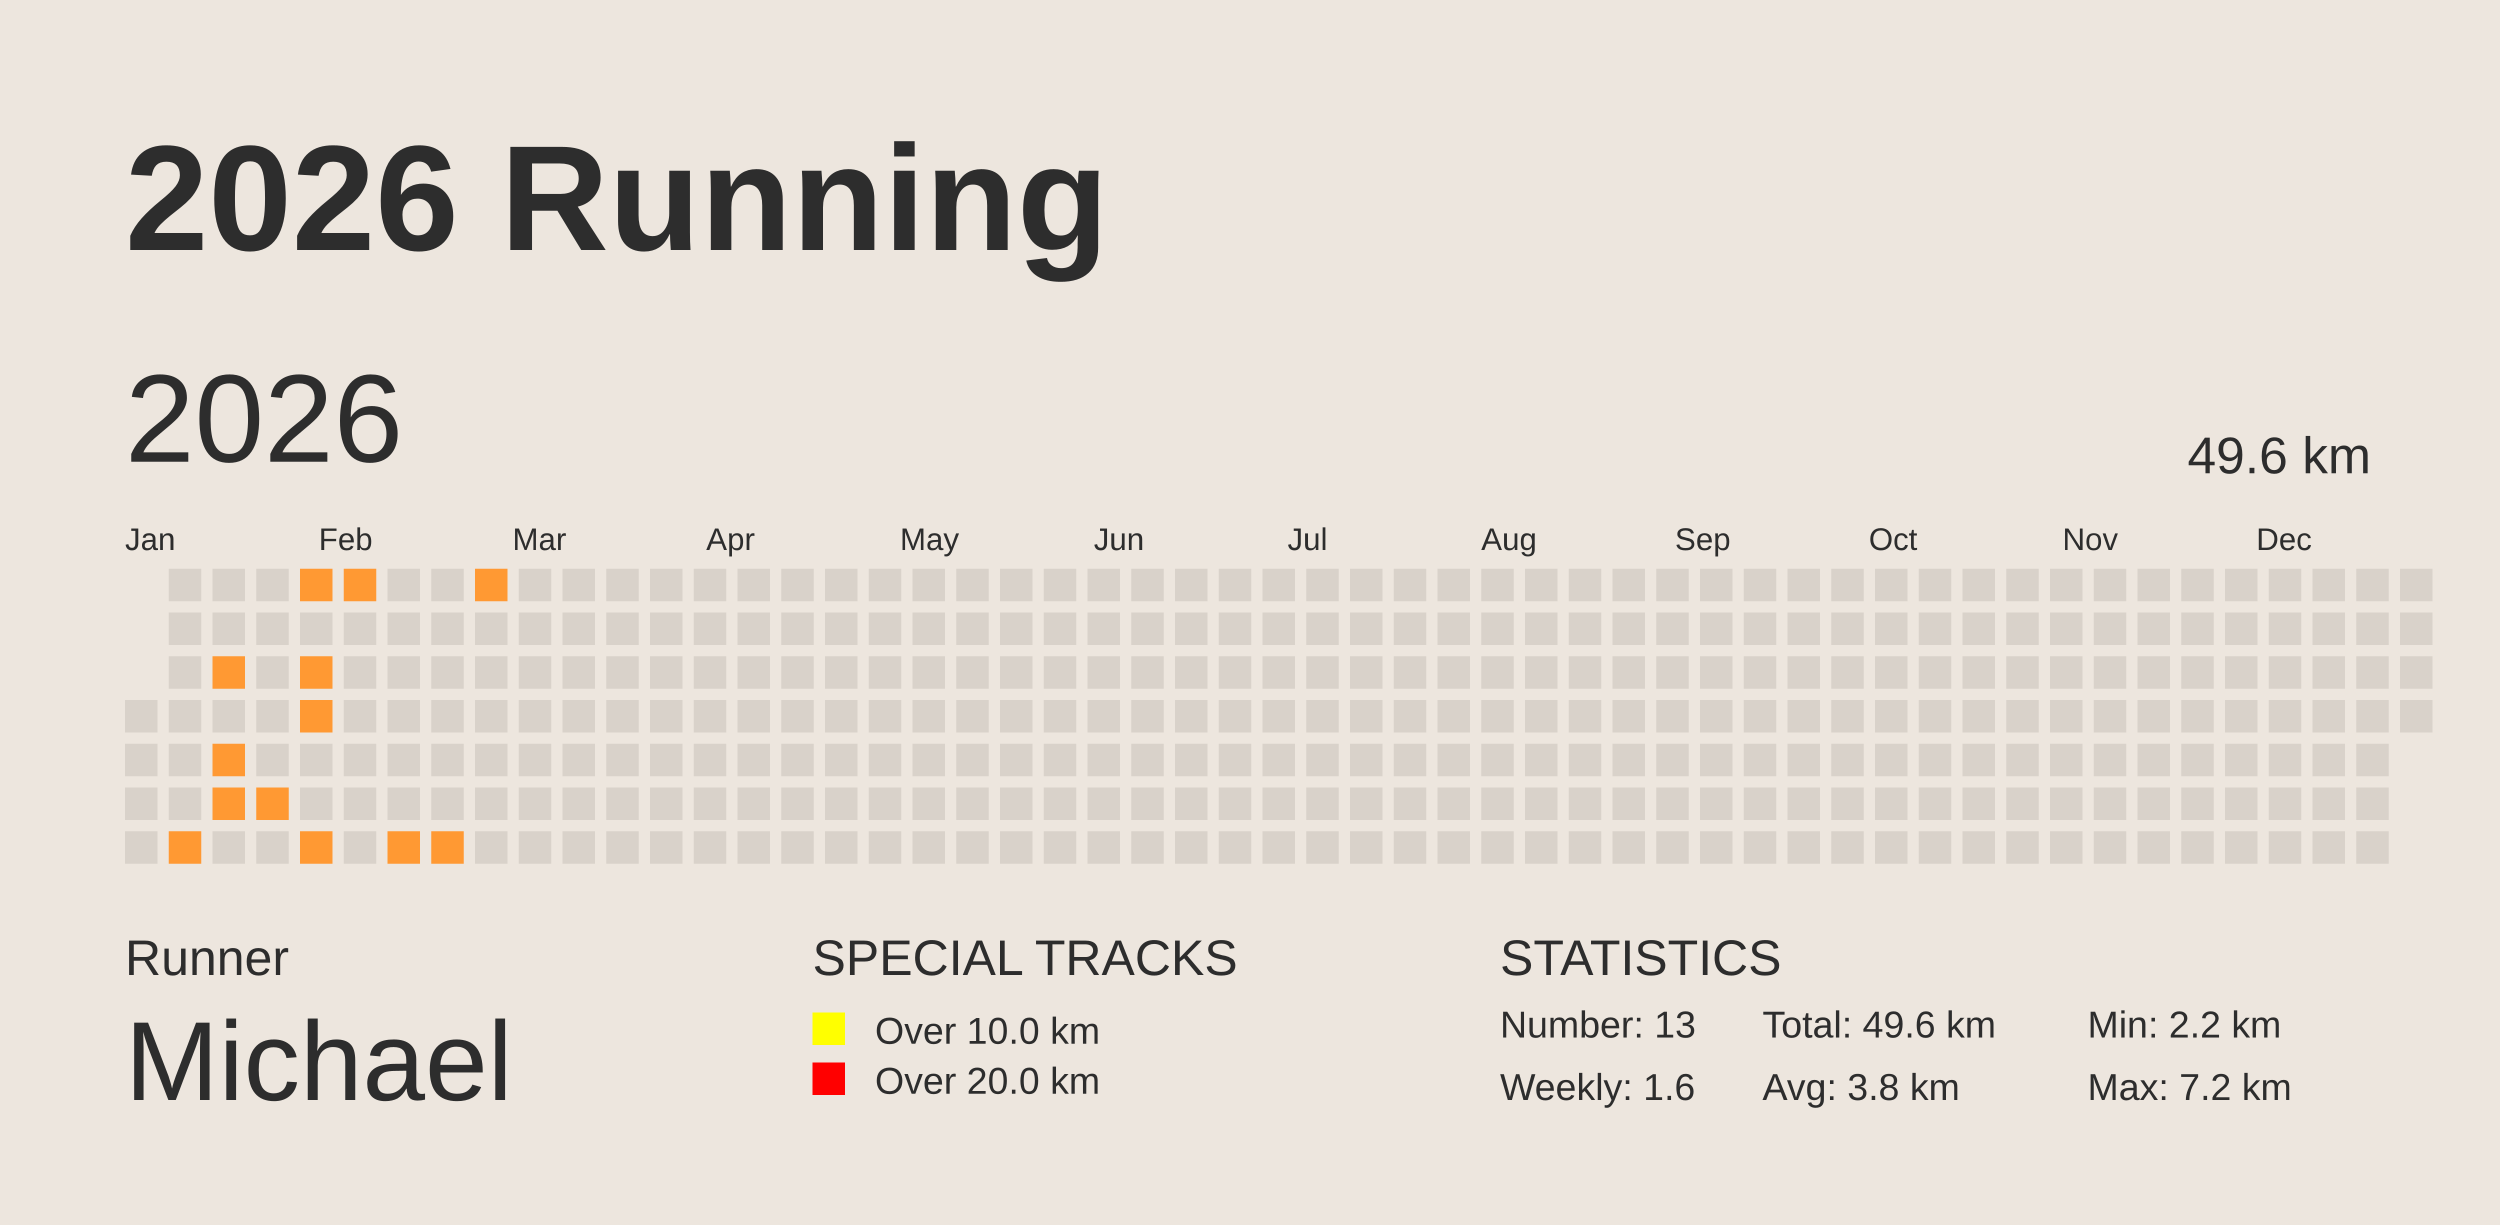
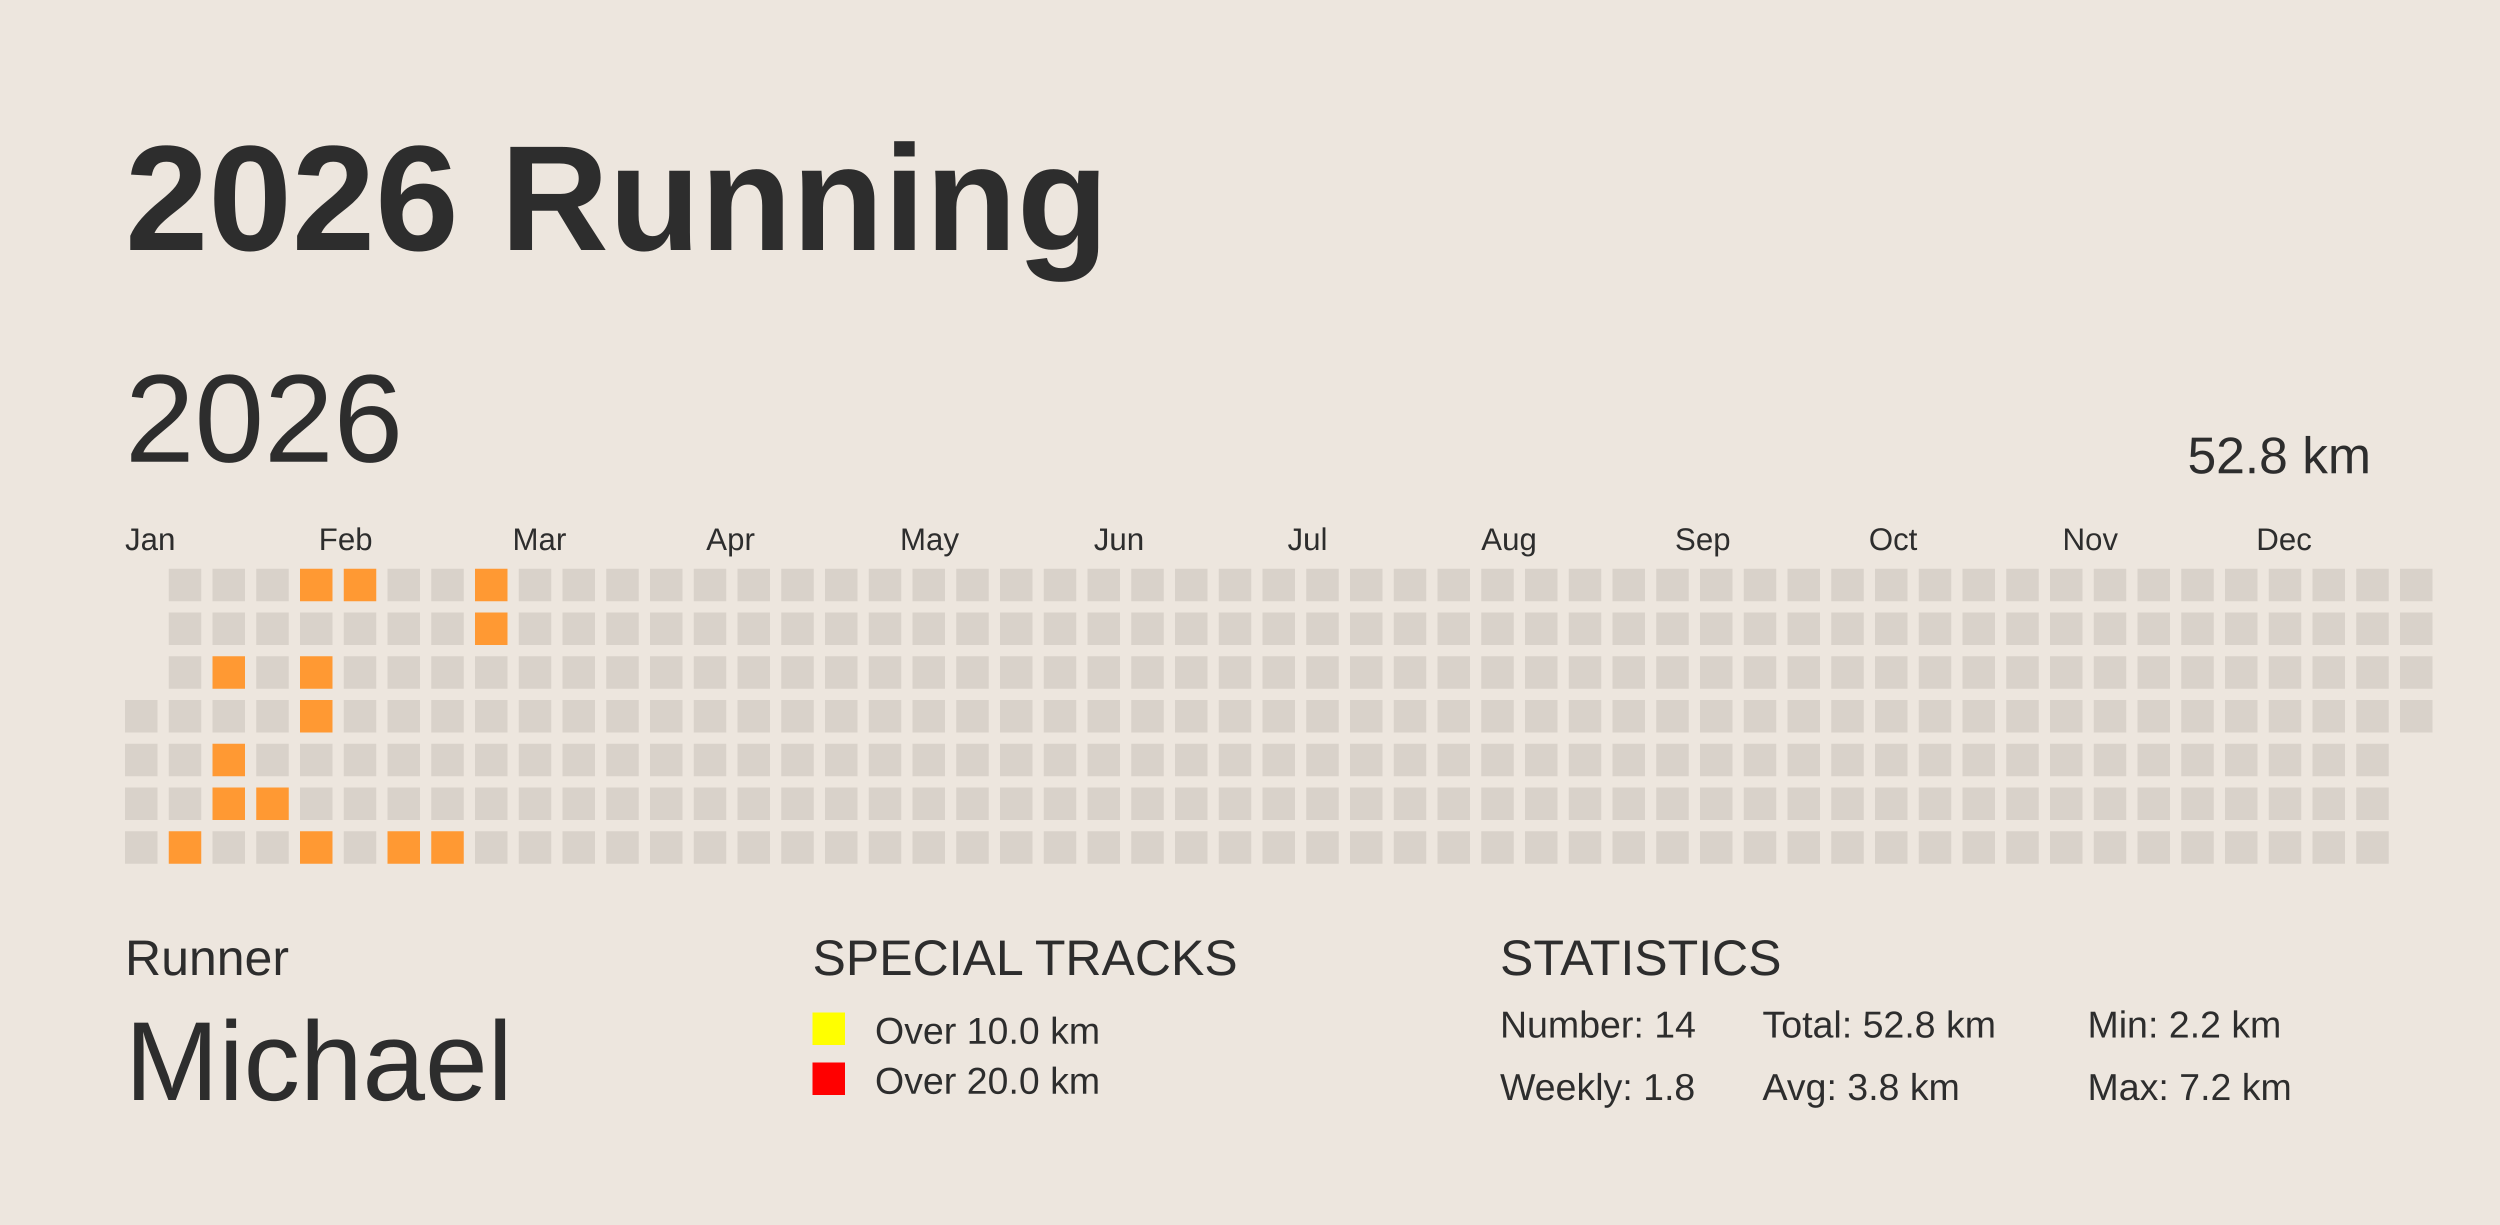
<svg xmlns="http://www.w3.org/2000/svg" baseProfile="full" height="98mm" version="1.1" viewBox="0,0,200,98" width="200mm">
  <defs />
  <rect fill="#EDE6DE" height="98" width="200" x="0" y="0" />
  <text fill="#2D2D2D" style="font-size:12px; font-family:Arial; font-weight:bold;" x="10" y="20">2026 Running</text>
  <text fill="#2D2D2D" style="font-size:4px; font-family:Arial" x="10" y="78">Runner</text>
  <text fill="#2D2D2D" style="font-size:9px; font-family:Arial" x="10" y="88">Michael</text>
  <text fill="#2D2D2D" style="font-size:4px; font-family:Arial" x="65" y="78">SPECIAL TRACKS</text>
  <rect fill="yellow" height="2.6" width="2.6" x="65" y="81" />
  <text fill="#2D2D2D" style="font-size:3px; font-family:Arial" x="70" y="83.5">Over 10.0 km</text>
  <rect fill="red" height="2.6" width="2.6" x="65" y="85" />
  <text fill="#2D2D2D" style="font-size:3px; font-family:Arial" x="70" y="87.5">Over 20.0 km</text>
  <text fill="#2D2D2D" style="font-size:4px; font-family:Arial" x="120" y="78">STATISTICS</text>
-   <text fill="#2D2D2D" style="font-size:3px; font-family:Arial" x="120" y="83">Number: 13</text>
-   <text fill="#2D2D2D" style="font-size:3px; font-family:Arial" x="120" y="88">Weekly: 1.6</text>
-   <text fill="#2D2D2D" style="font-size:3px; font-family:Arial" x="141" y="83">Total: 49.6 km</text>
+   <text fill="#2D2D2D" style="font-size:3px; font-family:Arial" x="120" y="83">Number: 14</text>
+   <text fill="#2D2D2D" style="font-size:3px; font-family:Arial" x="120" y="88">Weekly: 1.8</text>
+   <text fill="#2D2D2D" style="font-size:3px; font-family:Arial" x="141" y="83">Total: 52.8 km</text>
  <text fill="#2D2D2D" style="font-size:3px; font-family:Arial" x="141" y="88">Avg: 3.8 km</text>
  <text fill="#2D2D2D" style="font-size:3px; font-family:Arial" x="167" y="83">Min: 2.2 km</text>
  <text fill="#2D2D2D" style="font-size:3px; font-family:Arial" x="167" y="88">Max: 7.2 km</text>
  <text dominant-baseline="hanging" fill="#2D2D2D" style="font-size:10.0px; font-family:Arial;" x="10" y="30">2026</text>
-   <text dominant-baseline="hanging" fill="#2D2D2D" style="font-size:4.125px; font-family:Arial;" x="175" y="35">49.6 km</text>
+   <text dominant-baseline="hanging" fill="#2D2D2D" style="font-size:4.125px; font-family:Arial;" x="175" y="35">52.8 km</text>
  <text fill="#2D2D2D" style="font-size:2.5px; font-family:Arial" x="10.0" y="44">Jan</text>
  <text fill="#2D2D2D" style="font-size:2.5px; font-family:Arial" x="25.5" y="44">Feb</text>
  <text fill="#2D2D2D" style="font-size:2.5px; font-family:Arial" x="41.0" y="44">Mar</text>
  <text fill="#2D2D2D" style="font-size:2.5px; font-family:Arial" x="56.5" y="44">Apr</text>
  <text fill="#2D2D2D" style="font-size:2.5px; font-family:Arial" x="72.0" y="44">May</text>
  <text fill="#2D2D2D" style="font-size:2.5px; font-family:Arial" x="87.5" y="44">Jun</text>
  <text fill="#2D2D2D" style="font-size:2.5px; font-family:Arial" x="103.0" y="44">Jul</text>
  <text fill="#2D2D2D" style="font-size:2.5px; font-family:Arial" x="118.5" y="44">Aug</text>
  <text fill="#2D2D2D" style="font-size:2.5px; font-family:Arial" x="134.0" y="44">Sep</text>
  <text fill="#2D2D2D" style="font-size:2.5px; font-family:Arial" x="149.5" y="44">Oct</text>
  <text fill="#2D2D2D" style="font-size:2.5px; font-family:Arial" x="165.0" y="44">Nov</text>
  <text fill="#2D2D2D" style="font-size:2.5px; font-family:Arial" x="180.5" y="44">Dec</text>
  <rect fill="#D9D2CA" height="2.6" width="2.6" x="10.0" y="56.0" />
  <rect fill="#D9D2CA" height="2.6" width="2.6" x="10.0" y="59.5" />
  <rect fill="#D9D2CA" height="2.6" width="2.6" x="10.0" y="63.0" />
  <rect fill="#D9D2CA" height="2.6" width="2.6" x="10.0" y="66.5" />
  <rect fill="#D9D2CA" height="2.6" width="2.6" x="13.5" y="45.5" />
  <rect fill="#D9D2CA" height="2.6" width="2.6" x="13.5" y="49.0" />
  <rect fill="#D9D2CA" height="2.6" width="2.6" x="13.5" y="52.5" />
  <rect fill="#D9D2CA" height="2.6" width="2.6" x="13.5" y="56.0" />
  <rect fill="#D9D2CA" height="2.6" width="2.6" x="13.5" y="59.5" />
  <rect fill="#D9D2CA" height="2.6" width="2.6" x="13.5" y="63.0" />
  <rect fill="#FF9933" height="2.6" width="2.6" x="13.5" y="66.5" />
  <rect fill="#D9D2CA" height="2.6" width="2.6" x="17.0" y="45.5" />
  <rect fill="#D9D2CA" height="2.6" width="2.6" x="17.0" y="49.0" />
  <rect fill="#FF9933" height="2.6" width="2.6" x="17.0" y="52.5" />
  <rect fill="#D9D2CA" height="2.6" width="2.6" x="17.0" y="56.0" />
  <rect fill="#FF9933" height="2.6" width="2.6" x="17.0" y="59.5" />
  <rect fill="#FF9933" height="2.6" width="2.6" x="17.0" y="63.0" />
  <rect fill="#D9D2CA" height="2.6" width="2.6" x="17.0" y="66.5" />
  <rect fill="#D9D2CA" height="2.6" width="2.6" x="20.5" y="45.5" />
  <rect fill="#D9D2CA" height="2.6" width="2.6" x="20.5" y="49.0" />
  <rect fill="#D9D2CA" height="2.6" width="2.6" x="20.5" y="52.5" />
  <rect fill="#D9D2CA" height="2.6" width="2.6" x="20.5" y="56.0" />
  <rect fill="#D9D2CA" height="2.6" width="2.6" x="20.5" y="59.5" />
  <rect fill="#FF9933" height="2.6" width="2.6" x="20.5" y="63.0" />
  <rect fill="#D9D2CA" height="2.6" width="2.6" x="20.5" y="66.5" />
  <rect fill="#FF9933" height="2.6" width="2.6" x="24.0" y="45.5" />
  <rect fill="#D9D2CA" height="2.6" width="2.6" x="24.0" y="49.0" />
  <rect fill="#FF9933" height="2.6" width="2.6" x="24.0" y="52.5" />
  <rect fill="#FF9933" height="2.6" width="2.6" x="24.0" y="56.0" />
  <rect fill="#D9D2CA" height="2.6" width="2.6" x="24.0" y="59.5" />
  <rect fill="#D9D2CA" height="2.6" width="2.6" x="24.0" y="63.0" />
  <rect fill="#FF9933" height="2.6" width="2.6" x="24.0" y="66.5" />
  <rect fill="#FF9933" height="2.6" width="2.6" x="27.5" y="45.5" />
  <rect fill="#D9D2CA" height="2.6" width="2.6" x="27.5" y="49.0" />
  <rect fill="#D9D2CA" height="2.6" width="2.6" x="27.5" y="52.5" />
  <rect fill="#D9D2CA" height="2.6" width="2.6" x="27.5" y="56.0" />
  <rect fill="#D9D2CA" height="2.6" width="2.6" x="27.5" y="59.5" />
  <rect fill="#D9D2CA" height="2.6" width="2.6" x="27.5" y="63.0" />
  <rect fill="#D9D2CA" height="2.6" width="2.6" x="27.5" y="66.5" />
  <rect fill="#D9D2CA" height="2.6" width="2.6" x="31.0" y="45.5" />
  <rect fill="#D9D2CA" height="2.6" width="2.6" x="31.0" y="49.0" />
  <rect fill="#D9D2CA" height="2.6" width="2.6" x="31.0" y="52.5" />
  <rect fill="#D9D2CA" height="2.6" width="2.6" x="31.0" y="56.0" />
  <rect fill="#D9D2CA" height="2.6" width="2.6" x="31.0" y="59.5" />
  <rect fill="#D9D2CA" height="2.6" width="2.6" x="31.0" y="63.0" />
  <rect fill="#FF9933" height="2.6" width="2.6" x="31.0" y="66.5" />
  <rect fill="#D9D2CA" height="2.6" width="2.6" x="34.5" y="45.5" />
  <rect fill="#D9D2CA" height="2.6" width="2.6" x="34.5" y="49.0" />
  <rect fill="#D9D2CA" height="2.6" width="2.6" x="34.5" y="52.5" />
  <rect fill="#D9D2CA" height="2.6" width="2.6" x="34.5" y="56.0" />
  <rect fill="#D9D2CA" height="2.6" width="2.6" x="34.5" y="59.5" />
  <rect fill="#D9D2CA" height="2.6" width="2.6" x="34.5" y="63.0" />
  <rect fill="#FF9933" height="2.6" width="2.6" x="34.5" y="66.5" />
  <rect fill="#FF9933" height="2.6" width="2.6" x="38.0" y="45.5" />
-   <rect fill="#D9D2CA" height="2.6" width="2.6" x="38.0" y="49.0" />
+   <rect fill="#FF9933" height="2.6" width="2.6" x="38.0" y="49.0" />
  <rect fill="#D9D2CA" height="2.6" width="2.6" x="38.0" y="52.5" />
  <rect fill="#D9D2CA" height="2.6" width="2.6" x="38.0" y="56.0" />
  <rect fill="#D9D2CA" height="2.6" width="2.6" x="38.0" y="59.5" />
  <rect fill="#D9D2CA" height="2.6" width="2.6" x="38.0" y="63.0" />
  <rect fill="#D9D2CA" height="2.6" width="2.6" x="38.0" y="66.5" />
  <rect fill="#D9D2CA" height="2.6" width="2.6" x="41.5" y="45.5" />
  <rect fill="#D9D2CA" height="2.6" width="2.6" x="41.5" y="49.0" />
  <rect fill="#D9D2CA" height="2.6" width="2.6" x="41.5" y="52.5" />
  <rect fill="#D9D2CA" height="2.6" width="2.6" x="41.5" y="56.0" />
  <rect fill="#D9D2CA" height="2.6" width="2.6" x="41.5" y="59.5" />
  <rect fill="#D9D2CA" height="2.6" width="2.6" x="41.5" y="63.0" />
  <rect fill="#D9D2CA" height="2.6" width="2.6" x="41.5" y="66.5" />
  <rect fill="#D9D2CA" height="2.6" width="2.6" x="45.0" y="45.5" />
  <rect fill="#D9D2CA" height="2.6" width="2.6" x="45.0" y="49.0" />
  <rect fill="#D9D2CA" height="2.6" width="2.6" x="45.0" y="52.5" />
  <rect fill="#D9D2CA" height="2.6" width="2.6" x="45.0" y="56.0" />
  <rect fill="#D9D2CA" height="2.6" width="2.6" x="45.0" y="59.5" />
  <rect fill="#D9D2CA" height="2.6" width="2.6" x="45.0" y="63.0" />
  <rect fill="#D9D2CA" height="2.6" width="2.6" x="45.0" y="66.5" />
  <rect fill="#D9D2CA" height="2.6" width="2.6" x="48.5" y="45.5" />
  <rect fill="#D9D2CA" height="2.6" width="2.6" x="48.5" y="49.0" />
  <rect fill="#D9D2CA" height="2.6" width="2.6" x="48.5" y="52.5" />
  <rect fill="#D9D2CA" height="2.6" width="2.6" x="48.5" y="56.0" />
  <rect fill="#D9D2CA" height="2.6" width="2.6" x="48.5" y="59.5" />
  <rect fill="#D9D2CA" height="2.6" width="2.6" x="48.5" y="63.0" />
  <rect fill="#D9D2CA" height="2.6" width="2.6" x="48.5" y="66.5" />
  <rect fill="#D9D2CA" height="2.6" width="2.6" x="52.0" y="45.5" />
  <rect fill="#D9D2CA" height="2.6" width="2.6" x="52.0" y="49.0" />
  <rect fill="#D9D2CA" height="2.6" width="2.6" x="52.0" y="52.5" />
  <rect fill="#D9D2CA" height="2.6" width="2.6" x="52.0" y="56.0" />
  <rect fill="#D9D2CA" height="2.6" width="2.6" x="52.0" y="59.5" />
  <rect fill="#D9D2CA" height="2.6" width="2.6" x="52.0" y="63.0" />
  <rect fill="#D9D2CA" height="2.6" width="2.6" x="52.0" y="66.5" />
  <rect fill="#D9D2CA" height="2.6" width="2.6" x="55.5" y="45.5" />
  <rect fill="#D9D2CA" height="2.6" width="2.6" x="55.5" y="49.0" />
  <rect fill="#D9D2CA" height="2.6" width="2.6" x="55.5" y="52.5" />
  <rect fill="#D9D2CA" height="2.6" width="2.6" x="55.5" y="56.0" />
  <rect fill="#D9D2CA" height="2.6" width="2.6" x="55.5" y="59.5" />
  <rect fill="#D9D2CA" height="2.6" width="2.6" x="55.5" y="63.0" />
  <rect fill="#D9D2CA" height="2.6" width="2.6" x="55.5" y="66.5" />
  <rect fill="#D9D2CA" height="2.6" width="2.6" x="59.0" y="45.5" />
  <rect fill="#D9D2CA" height="2.6" width="2.6" x="59.0" y="49.0" />
  <rect fill="#D9D2CA" height="2.6" width="2.6" x="59.0" y="52.5" />
  <rect fill="#D9D2CA" height="2.6" width="2.6" x="59.0" y="56.0" />
  <rect fill="#D9D2CA" height="2.6" width="2.6" x="59.0" y="59.5" />
  <rect fill="#D9D2CA" height="2.6" width="2.6" x="59.0" y="63.0" />
  <rect fill="#D9D2CA" height="2.6" width="2.6" x="59.0" y="66.5" />
  <rect fill="#D9D2CA" height="2.6" width="2.6" x="62.5" y="45.5" />
  <rect fill="#D9D2CA" height="2.6" width="2.6" x="62.5" y="49.0" />
  <rect fill="#D9D2CA" height="2.6" width="2.6" x="62.5" y="52.5" />
  <rect fill="#D9D2CA" height="2.6" width="2.6" x="62.5" y="56.0" />
  <rect fill="#D9D2CA" height="2.6" width="2.6" x="62.5" y="59.5" />
  <rect fill="#D9D2CA" height="2.6" width="2.6" x="62.5" y="63.0" />
  <rect fill="#D9D2CA" height="2.6" width="2.6" x="62.5" y="66.5" />
  <rect fill="#D9D2CA" height="2.6" width="2.6" x="66.0" y="45.5" />
  <rect fill="#D9D2CA" height="2.6" width="2.6" x="66.0" y="49.0" />
  <rect fill="#D9D2CA" height="2.6" width="2.6" x="66.0" y="52.5" />
  <rect fill="#D9D2CA" height="2.6" width="2.6" x="66.0" y="56.0" />
  <rect fill="#D9D2CA" height="2.6" width="2.6" x="66.0" y="59.5" />
  <rect fill="#D9D2CA" height="2.6" width="2.6" x="66.0" y="63.0" />
  <rect fill="#D9D2CA" height="2.6" width="2.6" x="66.0" y="66.5" />
  <rect fill="#D9D2CA" height="2.6" width="2.6" x="69.5" y="45.5" />
  <rect fill="#D9D2CA" height="2.6" width="2.6" x="69.5" y="49.0" />
  <rect fill="#D9D2CA" height="2.6" width="2.6" x="69.5" y="52.5" />
  <rect fill="#D9D2CA" height="2.6" width="2.6" x="69.5" y="56.0" />
  <rect fill="#D9D2CA" height="2.6" width="2.6" x="69.5" y="59.5" />
  <rect fill="#D9D2CA" height="2.6" width="2.6" x="69.5" y="63.0" />
  <rect fill="#D9D2CA" height="2.6" width="2.6" x="69.5" y="66.5" />
  <rect fill="#D9D2CA" height="2.6" width="2.6" x="73.0" y="45.5" />
  <rect fill="#D9D2CA" height="2.6" width="2.6" x="73.0" y="49.0" />
  <rect fill="#D9D2CA" height="2.6" width="2.6" x="73.0" y="52.5" />
  <rect fill="#D9D2CA" height="2.6" width="2.6" x="73.0" y="56.0" />
  <rect fill="#D9D2CA" height="2.6" width="2.6" x="73.0" y="59.5" />
  <rect fill="#D9D2CA" height="2.6" width="2.6" x="73.0" y="63.0" />
  <rect fill="#D9D2CA" height="2.6" width="2.6" x="73.0" y="66.5" />
  <rect fill="#D9D2CA" height="2.6" width="2.6" x="76.5" y="45.5" />
  <rect fill="#D9D2CA" height="2.6" width="2.6" x="76.5" y="49.0" />
  <rect fill="#D9D2CA" height="2.6" width="2.6" x="76.5" y="52.5" />
  <rect fill="#D9D2CA" height="2.6" width="2.6" x="76.5" y="56.0" />
  <rect fill="#D9D2CA" height="2.6" width="2.6" x="76.5" y="59.5" />
  <rect fill="#D9D2CA" height="2.6" width="2.6" x="76.5" y="63.0" />
  <rect fill="#D9D2CA" height="2.6" width="2.6" x="76.5" y="66.5" />
  <rect fill="#D9D2CA" height="2.6" width="2.6" x="80.0" y="45.5" />
  <rect fill="#D9D2CA" height="2.6" width="2.6" x="80.0" y="49.0" />
  <rect fill="#D9D2CA" height="2.6" width="2.6" x="80.0" y="52.5" />
  <rect fill="#D9D2CA" height="2.6" width="2.6" x="80.0" y="56.0" />
  <rect fill="#D9D2CA" height="2.6" width="2.6" x="80.0" y="59.5" />
  <rect fill="#D9D2CA" height="2.6" width="2.6" x="80.0" y="63.0" />
  <rect fill="#D9D2CA" height="2.6" width="2.6" x="80.0" y="66.5" />
  <rect fill="#D9D2CA" height="2.6" width="2.6" x="83.5" y="45.5" />
  <rect fill="#D9D2CA" height="2.6" width="2.6" x="83.5" y="49.0" />
  <rect fill="#D9D2CA" height="2.6" width="2.6" x="83.5" y="52.5" />
  <rect fill="#D9D2CA" height="2.6" width="2.6" x="83.5" y="56.0" />
  <rect fill="#D9D2CA" height="2.6" width="2.6" x="83.5" y="59.5" />
  <rect fill="#D9D2CA" height="2.6" width="2.6" x="83.5" y="63.0" />
  <rect fill="#D9D2CA" height="2.6" width="2.6" x="83.5" y="66.5" />
  <rect fill="#D9D2CA" height="2.6" width="2.6" x="87.0" y="45.5" />
  <rect fill="#D9D2CA" height="2.6" width="2.6" x="87.0" y="49.0" />
  <rect fill="#D9D2CA" height="2.6" width="2.6" x="87.0" y="52.5" />
  <rect fill="#D9D2CA" height="2.6" width="2.6" x="87.0" y="56.0" />
  <rect fill="#D9D2CA" height="2.6" width="2.6" x="87.0" y="59.5" />
  <rect fill="#D9D2CA" height="2.6" width="2.6" x="87.0" y="63.0" />
  <rect fill="#D9D2CA" height="2.6" width="2.6" x="87.0" y="66.5" />
  <rect fill="#D9D2CA" height="2.6" width="2.6" x="90.5" y="45.5" />
  <rect fill="#D9D2CA" height="2.6" width="2.6" x="90.5" y="49.0" />
  <rect fill="#D9D2CA" height="2.6" width="2.6" x="90.5" y="52.5" />
  <rect fill="#D9D2CA" height="2.6" width="2.6" x="90.5" y="56.0" />
  <rect fill="#D9D2CA" height="2.6" width="2.6" x="90.5" y="59.5" />
  <rect fill="#D9D2CA" height="2.6" width="2.6" x="90.5" y="63.0" />
  <rect fill="#D9D2CA" height="2.6" width="2.6" x="90.5" y="66.5" />
  <rect fill="#D9D2CA" height="2.6" width="2.6" x="94.0" y="45.5" />
  <rect fill="#D9D2CA" height="2.6" width="2.6" x="94.0" y="49.0" />
  <rect fill="#D9D2CA" height="2.6" width="2.6" x="94.0" y="52.5" />
  <rect fill="#D9D2CA" height="2.6" width="2.6" x="94.0" y="56.0" />
  <rect fill="#D9D2CA" height="2.6" width="2.6" x="94.0" y="59.5" />
  <rect fill="#D9D2CA" height="2.6" width="2.6" x="94.0" y="63.0" />
  <rect fill="#D9D2CA" height="2.6" width="2.6" x="94.0" y="66.5" />
  <rect fill="#D9D2CA" height="2.6" width="2.6" x="97.5" y="45.5" />
  <rect fill="#D9D2CA" height="2.6" width="2.6" x="97.5" y="49.0" />
  <rect fill="#D9D2CA" height="2.6" width="2.6" x="97.5" y="52.5" />
  <rect fill="#D9D2CA" height="2.6" width="2.6" x="97.5" y="56.0" />
  <rect fill="#D9D2CA" height="2.6" width="2.6" x="97.5" y="59.5" />
  <rect fill="#D9D2CA" height="2.6" width="2.6" x="97.5" y="63.0" />
  <rect fill="#D9D2CA" height="2.6" width="2.6" x="97.5" y="66.5" />
  <rect fill="#D9D2CA" height="2.6" width="2.6" x="101.0" y="45.5" />
  <rect fill="#D9D2CA" height="2.6" width="2.6" x="101.0" y="49.0" />
  <rect fill="#D9D2CA" height="2.6" width="2.6" x="101.0" y="52.5" />
  <rect fill="#D9D2CA" height="2.6" width="2.6" x="101.0" y="56.0" />
  <rect fill="#D9D2CA" height="2.6" width="2.6" x="101.0" y="59.5" />
  <rect fill="#D9D2CA" height="2.6" width="2.6" x="101.0" y="63.0" />
  <rect fill="#D9D2CA" height="2.6" width="2.6" x="101.0" y="66.5" />
  <rect fill="#D9D2CA" height="2.6" width="2.6" x="104.5" y="45.5" />
  <rect fill="#D9D2CA" height="2.6" width="2.6" x="104.5" y="49.0" />
  <rect fill="#D9D2CA" height="2.6" width="2.6" x="104.5" y="52.5" />
  <rect fill="#D9D2CA" height="2.6" width="2.6" x="104.5" y="56.0" />
  <rect fill="#D9D2CA" height="2.6" width="2.6" x="104.5" y="59.5" />
  <rect fill="#D9D2CA" height="2.6" width="2.6" x="104.5" y="63.0" />
  <rect fill="#D9D2CA" height="2.6" width="2.6" x="104.5" y="66.5" />
  <rect fill="#D9D2CA" height="2.6" width="2.6" x="108.0" y="45.5" />
  <rect fill="#D9D2CA" height="2.6" width="2.6" x="108.0" y="49.0" />
  <rect fill="#D9D2CA" height="2.6" width="2.6" x="108.0" y="52.5" />
  <rect fill="#D9D2CA" height="2.6" width="2.6" x="108.0" y="56.0" />
  <rect fill="#D9D2CA" height="2.6" width="2.6" x="108.0" y="59.5" />
  <rect fill="#D9D2CA" height="2.6" width="2.6" x="108.0" y="63.0" />
  <rect fill="#D9D2CA" height="2.6" width="2.6" x="108.0" y="66.5" />
  <rect fill="#D9D2CA" height="2.6" width="2.6" x="111.5" y="45.5" />
  <rect fill="#D9D2CA" height="2.6" width="2.6" x="111.5" y="49.0" />
  <rect fill="#D9D2CA" height="2.6" width="2.6" x="111.5" y="52.5" />
  <rect fill="#D9D2CA" height="2.6" width="2.6" x="111.5" y="56.0" />
  <rect fill="#D9D2CA" height="2.6" width="2.6" x="111.5" y="59.5" />
  <rect fill="#D9D2CA" height="2.6" width="2.6" x="111.5" y="63.0" />
  <rect fill="#D9D2CA" height="2.6" width="2.6" x="111.5" y="66.5" />
  <rect fill="#D9D2CA" height="2.6" width="2.6" x="115.0" y="45.5" />
  <rect fill="#D9D2CA" height="2.6" width="2.6" x="115.0" y="49.0" />
  <rect fill="#D9D2CA" height="2.6" width="2.6" x="115.0" y="52.5" />
  <rect fill="#D9D2CA" height="2.6" width="2.6" x="115.0" y="56.0" />
  <rect fill="#D9D2CA" height="2.6" width="2.6" x="115.0" y="59.5" />
  <rect fill="#D9D2CA" height="2.6" width="2.6" x="115.0" y="63.0" />
  <rect fill="#D9D2CA" height="2.6" width="2.6" x="115.0" y="66.5" />
  <rect fill="#D9D2CA" height="2.6" width="2.6" x="118.5" y="45.5" />
  <rect fill="#D9D2CA" height="2.6" width="2.6" x="118.5" y="49.0" />
  <rect fill="#D9D2CA" height="2.6" width="2.6" x="118.5" y="52.5" />
  <rect fill="#D9D2CA" height="2.6" width="2.6" x="118.5" y="56.0" />
  <rect fill="#D9D2CA" height="2.6" width="2.6" x="118.5" y="59.5" />
  <rect fill="#D9D2CA" height="2.6" width="2.6" x="118.5" y="63.0" />
  <rect fill="#D9D2CA" height="2.6" width="2.6" x="118.5" y="66.5" />
  <rect fill="#D9D2CA" height="2.6" width="2.6" x="122.0" y="45.5" />
  <rect fill="#D9D2CA" height="2.6" width="2.6" x="122.0" y="49.0" />
  <rect fill="#D9D2CA" height="2.6" width="2.6" x="122.0" y="52.5" />
  <rect fill="#D9D2CA" height="2.6" width="2.6" x="122.0" y="56.0" />
  <rect fill="#D9D2CA" height="2.6" width="2.6" x="122.0" y="59.5" />
  <rect fill="#D9D2CA" height="2.6" width="2.6" x="122.0" y="63.0" />
  <rect fill="#D9D2CA" height="2.6" width="2.6" x="122.0" y="66.5" />
  <rect fill="#D9D2CA" height="2.6" width="2.6" x="125.5" y="45.5" />
  <rect fill="#D9D2CA" height="2.6" width="2.6" x="125.5" y="49.0" />
  <rect fill="#D9D2CA" height="2.6" width="2.6" x="125.5" y="52.5" />
  <rect fill="#D9D2CA" height="2.6" width="2.6" x="125.5" y="56.0" />
  <rect fill="#D9D2CA" height="2.6" width="2.6" x="125.5" y="59.5" />
  <rect fill="#D9D2CA" height="2.6" width="2.6" x="125.5" y="63.0" />
  <rect fill="#D9D2CA" height="2.6" width="2.6" x="125.5" y="66.5" />
  <rect fill="#D9D2CA" height="2.6" width="2.6" x="129.0" y="45.5" />
  <rect fill="#D9D2CA" height="2.6" width="2.6" x="129.0" y="49.0" />
  <rect fill="#D9D2CA" height="2.6" width="2.6" x="129.0" y="52.5" />
  <rect fill="#D9D2CA" height="2.6" width="2.6" x="129.0" y="56.0" />
  <rect fill="#D9D2CA" height="2.6" width="2.6" x="129.0" y="59.5" />
  <rect fill="#D9D2CA" height="2.6" width="2.6" x="129.0" y="63.0" />
  <rect fill="#D9D2CA" height="2.6" width="2.6" x="129.0" y="66.5" />
  <rect fill="#D9D2CA" height="2.6" width="2.6" x="132.5" y="45.5" />
  <rect fill="#D9D2CA" height="2.6" width="2.6" x="132.5" y="49.0" />
  <rect fill="#D9D2CA" height="2.6" width="2.6" x="132.5" y="52.5" />
  <rect fill="#D9D2CA" height="2.6" width="2.6" x="132.5" y="56.0" />
  <rect fill="#D9D2CA" height="2.6" width="2.6" x="132.5" y="59.5" />
  <rect fill="#D9D2CA" height="2.6" width="2.6" x="132.5" y="63.0" />
  <rect fill="#D9D2CA" height="2.6" width="2.6" x="132.5" y="66.5" />
  <rect fill="#D9D2CA" height="2.6" width="2.6" x="136.0" y="45.5" />
  <rect fill="#D9D2CA" height="2.6" width="2.6" x="136.0" y="49.0" />
  <rect fill="#D9D2CA" height="2.6" width="2.6" x="136.0" y="52.5" />
  <rect fill="#D9D2CA" height="2.6" width="2.6" x="136.0" y="56.0" />
  <rect fill="#D9D2CA" height="2.6" width="2.6" x="136.0" y="59.5" />
  <rect fill="#D9D2CA" height="2.6" width="2.6" x="136.0" y="63.0" />
  <rect fill="#D9D2CA" height="2.6" width="2.6" x="136.0" y="66.5" />
  <rect fill="#D9D2CA" height="2.6" width="2.6" x="139.5" y="45.5" />
  <rect fill="#D9D2CA" height="2.6" width="2.6" x="139.5" y="49.0" />
  <rect fill="#D9D2CA" height="2.6" width="2.6" x="139.5" y="52.5" />
  <rect fill="#D9D2CA" height="2.6" width="2.6" x="139.5" y="56.0" />
  <rect fill="#D9D2CA" height="2.6" width="2.6" x="139.5" y="59.5" />
  <rect fill="#D9D2CA" height="2.6" width="2.6" x="139.5" y="63.0" />
  <rect fill="#D9D2CA" height="2.6" width="2.6" x="139.5" y="66.5" />
  <rect fill="#D9D2CA" height="2.6" width="2.6" x="143.0" y="45.5" />
  <rect fill="#D9D2CA" height="2.6" width="2.6" x="143.0" y="49.0" />
  <rect fill="#D9D2CA" height="2.6" width="2.6" x="143.0" y="52.5" />
  <rect fill="#D9D2CA" height="2.6" width="2.6" x="143.0" y="56.0" />
  <rect fill="#D9D2CA" height="2.6" width="2.6" x="143.0" y="59.5" />
  <rect fill="#D9D2CA" height="2.6" width="2.6" x="143.0" y="63.0" />
  <rect fill="#D9D2CA" height="2.6" width="2.6" x="143.0" y="66.5" />
  <rect fill="#D9D2CA" height="2.6" width="2.6" x="146.5" y="45.5" />
  <rect fill="#D9D2CA" height="2.6" width="2.6" x="146.5" y="49.0" />
  <rect fill="#D9D2CA" height="2.6" width="2.6" x="146.5" y="52.5" />
  <rect fill="#D9D2CA" height="2.6" width="2.6" x="146.5" y="56.0" />
  <rect fill="#D9D2CA" height="2.6" width="2.6" x="146.5" y="59.5" />
  <rect fill="#D9D2CA" height="2.6" width="2.6" x="146.5" y="63.0" />
  <rect fill="#D9D2CA" height="2.6" width="2.6" x="146.5" y="66.5" />
  <rect fill="#D9D2CA" height="2.6" width="2.6" x="150.0" y="45.5" />
  <rect fill="#D9D2CA" height="2.6" width="2.6" x="150.0" y="49.0" />
  <rect fill="#D9D2CA" height="2.6" width="2.6" x="150.0" y="52.5" />
  <rect fill="#D9D2CA" height="2.6" width="2.6" x="150.0" y="56.0" />
  <rect fill="#D9D2CA" height="2.6" width="2.6" x="150.0" y="59.5" />
  <rect fill="#D9D2CA" height="2.6" width="2.6" x="150.0" y="63.0" />
  <rect fill="#D9D2CA" height="2.6" width="2.6" x="150.0" y="66.5" />
  <rect fill="#D9D2CA" height="2.6" width="2.6" x="153.5" y="45.5" />
  <rect fill="#D9D2CA" height="2.6" width="2.6" x="153.5" y="49.0" />
  <rect fill="#D9D2CA" height="2.6" width="2.6" x="153.5" y="52.5" />
  <rect fill="#D9D2CA" height="2.6" width="2.6" x="153.5" y="56.0" />
  <rect fill="#D9D2CA" height="2.6" width="2.6" x="153.5" y="59.5" />
  <rect fill="#D9D2CA" height="2.6" width="2.6" x="153.5" y="63.0" />
  <rect fill="#D9D2CA" height="2.6" width="2.6" x="153.5" y="66.5" />
  <rect fill="#D9D2CA" height="2.6" width="2.6" x="157.0" y="45.5" />
  <rect fill="#D9D2CA" height="2.6" width="2.6" x="157.0" y="49.0" />
  <rect fill="#D9D2CA" height="2.6" width="2.6" x="157.0" y="52.5" />
  <rect fill="#D9D2CA" height="2.6" width="2.6" x="157.0" y="56.0" />
  <rect fill="#D9D2CA" height="2.6" width="2.6" x="157.0" y="59.5" />
  <rect fill="#D9D2CA" height="2.6" width="2.6" x="157.0" y="63.0" />
  <rect fill="#D9D2CA" height="2.6" width="2.6" x="157.0" y="66.5" />
  <rect fill="#D9D2CA" height="2.6" width="2.6" x="160.5" y="45.5" />
  <rect fill="#D9D2CA" height="2.6" width="2.6" x="160.5" y="49.0" />
  <rect fill="#D9D2CA" height="2.6" width="2.6" x="160.5" y="52.5" />
  <rect fill="#D9D2CA" height="2.6" width="2.6" x="160.5" y="56.0" />
  <rect fill="#D9D2CA" height="2.6" width="2.6" x="160.5" y="59.5" />
  <rect fill="#D9D2CA" height="2.6" width="2.6" x="160.5" y="63.0" />
  <rect fill="#D9D2CA" height="2.6" width="2.6" x="160.5" y="66.5" />
  <rect fill="#D9D2CA" height="2.6" width="2.6" x="164.0" y="45.5" />
  <rect fill="#D9D2CA" height="2.6" width="2.6" x="164.0" y="49.0" />
  <rect fill="#D9D2CA" height="2.6" width="2.6" x="164.0" y="52.5" />
  <rect fill="#D9D2CA" height="2.6" width="2.6" x="164.0" y="56.0" />
  <rect fill="#D9D2CA" height="2.6" width="2.6" x="164.0" y="59.5" />
  <rect fill="#D9D2CA" height="2.6" width="2.6" x="164.0" y="63.0" />
  <rect fill="#D9D2CA" height="2.6" width="2.6" x="164.0" y="66.5" />
  <rect fill="#D9D2CA" height="2.6" width="2.6" x="167.5" y="45.5" />
  <rect fill="#D9D2CA" height="2.6" width="2.6" x="167.5" y="49.0" />
  <rect fill="#D9D2CA" height="2.6" width="2.6" x="167.5" y="52.5" />
  <rect fill="#D9D2CA" height="2.6" width="2.6" x="167.5" y="56.0" />
  <rect fill="#D9D2CA" height="2.6" width="2.6" x="167.5" y="59.5" />
  <rect fill="#D9D2CA" height="2.6" width="2.6" x="167.5" y="63.0" />
  <rect fill="#D9D2CA" height="2.6" width="2.6" x="167.5" y="66.5" />
  <rect fill="#D9D2CA" height="2.6" width="2.6" x="171.0" y="45.5" />
  <rect fill="#D9D2CA" height="2.6" width="2.6" x="171.0" y="49.0" />
  <rect fill="#D9D2CA" height="2.6" width="2.6" x="171.0" y="52.5" />
  <rect fill="#D9D2CA" height="2.6" width="2.6" x="171.0" y="56.0" />
  <rect fill="#D9D2CA" height="2.6" width="2.6" x="171.0" y="59.5" />
  <rect fill="#D9D2CA" height="2.6" width="2.6" x="171.0" y="63.0" />
  <rect fill="#D9D2CA" height="2.6" width="2.6" x="171.0" y="66.5" />
  <rect fill="#D9D2CA" height="2.6" width="2.6" x="174.5" y="45.5" />
  <rect fill="#D9D2CA" height="2.6" width="2.6" x="174.5" y="49.0" />
  <rect fill="#D9D2CA" height="2.6" width="2.6" x="174.5" y="52.5" />
  <rect fill="#D9D2CA" height="2.6" width="2.6" x="174.5" y="56.0" />
  <rect fill="#D9D2CA" height="2.6" width="2.6" x="174.5" y="59.5" />
  <rect fill="#D9D2CA" height="2.6" width="2.6" x="174.5" y="63.0" />
  <rect fill="#D9D2CA" height="2.6" width="2.6" x="174.5" y="66.5" />
  <rect fill="#D9D2CA" height="2.6" width="2.6" x="178.0" y="45.5" />
  <rect fill="#D9D2CA" height="2.6" width="2.6" x="178.0" y="49.0" />
  <rect fill="#D9D2CA" height="2.6" width="2.6" x="178.0" y="52.5" />
  <rect fill="#D9D2CA" height="2.6" width="2.6" x="178.0" y="56.0" />
  <rect fill="#D9D2CA" height="2.6" width="2.6" x="178.0" y="59.5" />
  <rect fill="#D9D2CA" height="2.6" width="2.6" x="178.0" y="63.0" />
  <rect fill="#D9D2CA" height="2.6" width="2.6" x="178.0" y="66.5" />
  <rect fill="#D9D2CA" height="2.6" width="2.6" x="181.5" y="45.5" />
  <rect fill="#D9D2CA" height="2.6" width="2.6" x="181.5" y="49.0" />
  <rect fill="#D9D2CA" height="2.6" width="2.6" x="181.5" y="52.5" />
  <rect fill="#D9D2CA" height="2.6" width="2.6" x="181.5" y="56.0" />
  <rect fill="#D9D2CA" height="2.6" width="2.6" x="181.5" y="59.5" />
  <rect fill="#D9D2CA" height="2.6" width="2.6" x="181.5" y="63.0" />
  <rect fill="#D9D2CA" height="2.6" width="2.6" x="181.5" y="66.5" />
  <rect fill="#D9D2CA" height="2.6" width="2.6" x="185.0" y="45.5" />
  <rect fill="#D9D2CA" height="2.6" width="2.6" x="185.0" y="49.0" />
  <rect fill="#D9D2CA" height="2.6" width="2.6" x="185.0" y="52.5" />
  <rect fill="#D9D2CA" height="2.6" width="2.6" x="185.0" y="56.0" />
  <rect fill="#D9D2CA" height="2.6" width="2.6" x="185.0" y="59.5" />
  <rect fill="#D9D2CA" height="2.6" width="2.6" x="185.0" y="63.0" />
  <rect fill="#D9D2CA" height="2.6" width="2.6" x="185.0" y="66.5" />
  <rect fill="#D9D2CA" height="2.6" width="2.6" x="188.5" y="45.5" />
  <rect fill="#D9D2CA" height="2.6" width="2.6" x="188.5" y="49.0" />
  <rect fill="#D9D2CA" height="2.6" width="2.6" x="188.5" y="52.5" />
  <rect fill="#D9D2CA" height="2.6" width="2.6" x="188.5" y="56.0" />
  <rect fill="#D9D2CA" height="2.6" width="2.6" x="188.5" y="59.5" />
  <rect fill="#D9D2CA" height="2.6" width="2.6" x="188.5" y="63.0" />
  <rect fill="#D9D2CA" height="2.6" width="2.6" x="188.5" y="66.5" />
  <rect fill="#D9D2CA" height="2.6" width="2.6" x="192.0" y="45.5" />
  <rect fill="#D9D2CA" height="2.6" width="2.6" x="192.0" y="49.0" />
  <rect fill="#D9D2CA" height="2.6" width="2.6" x="192.0" y="52.5" />
  <rect fill="#D9D2CA" height="2.6" width="2.6" x="192.0" y="56.0" />
</svg>
